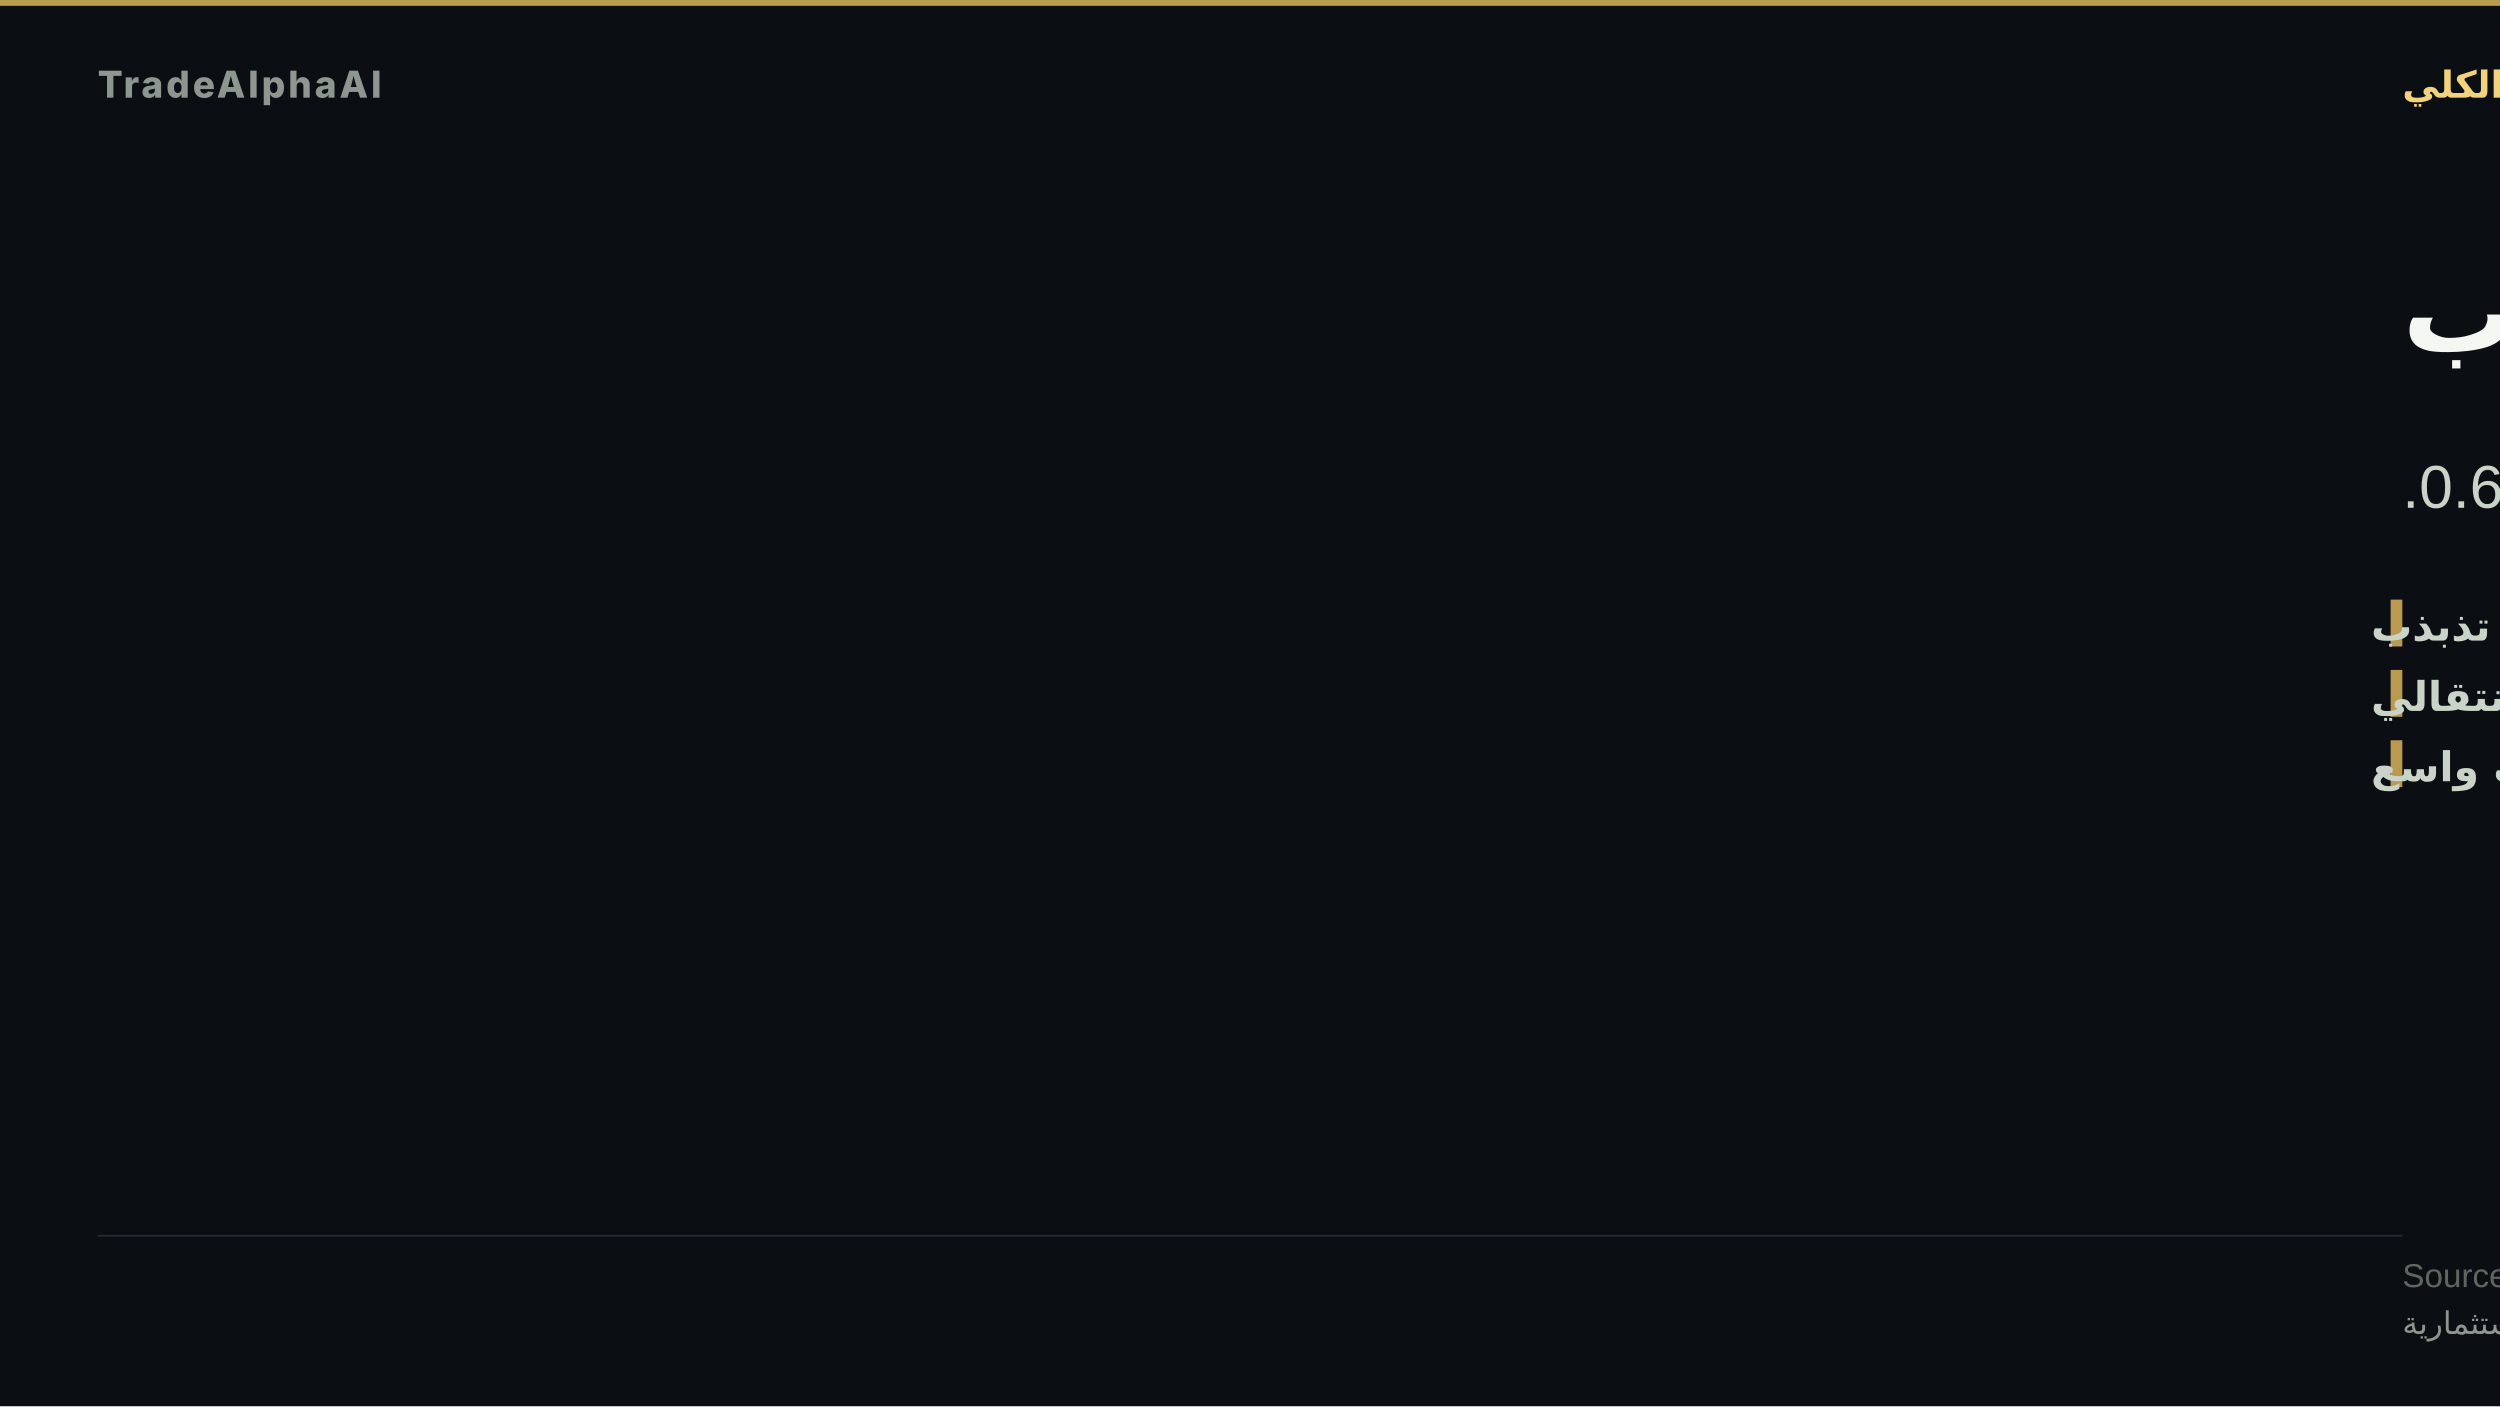
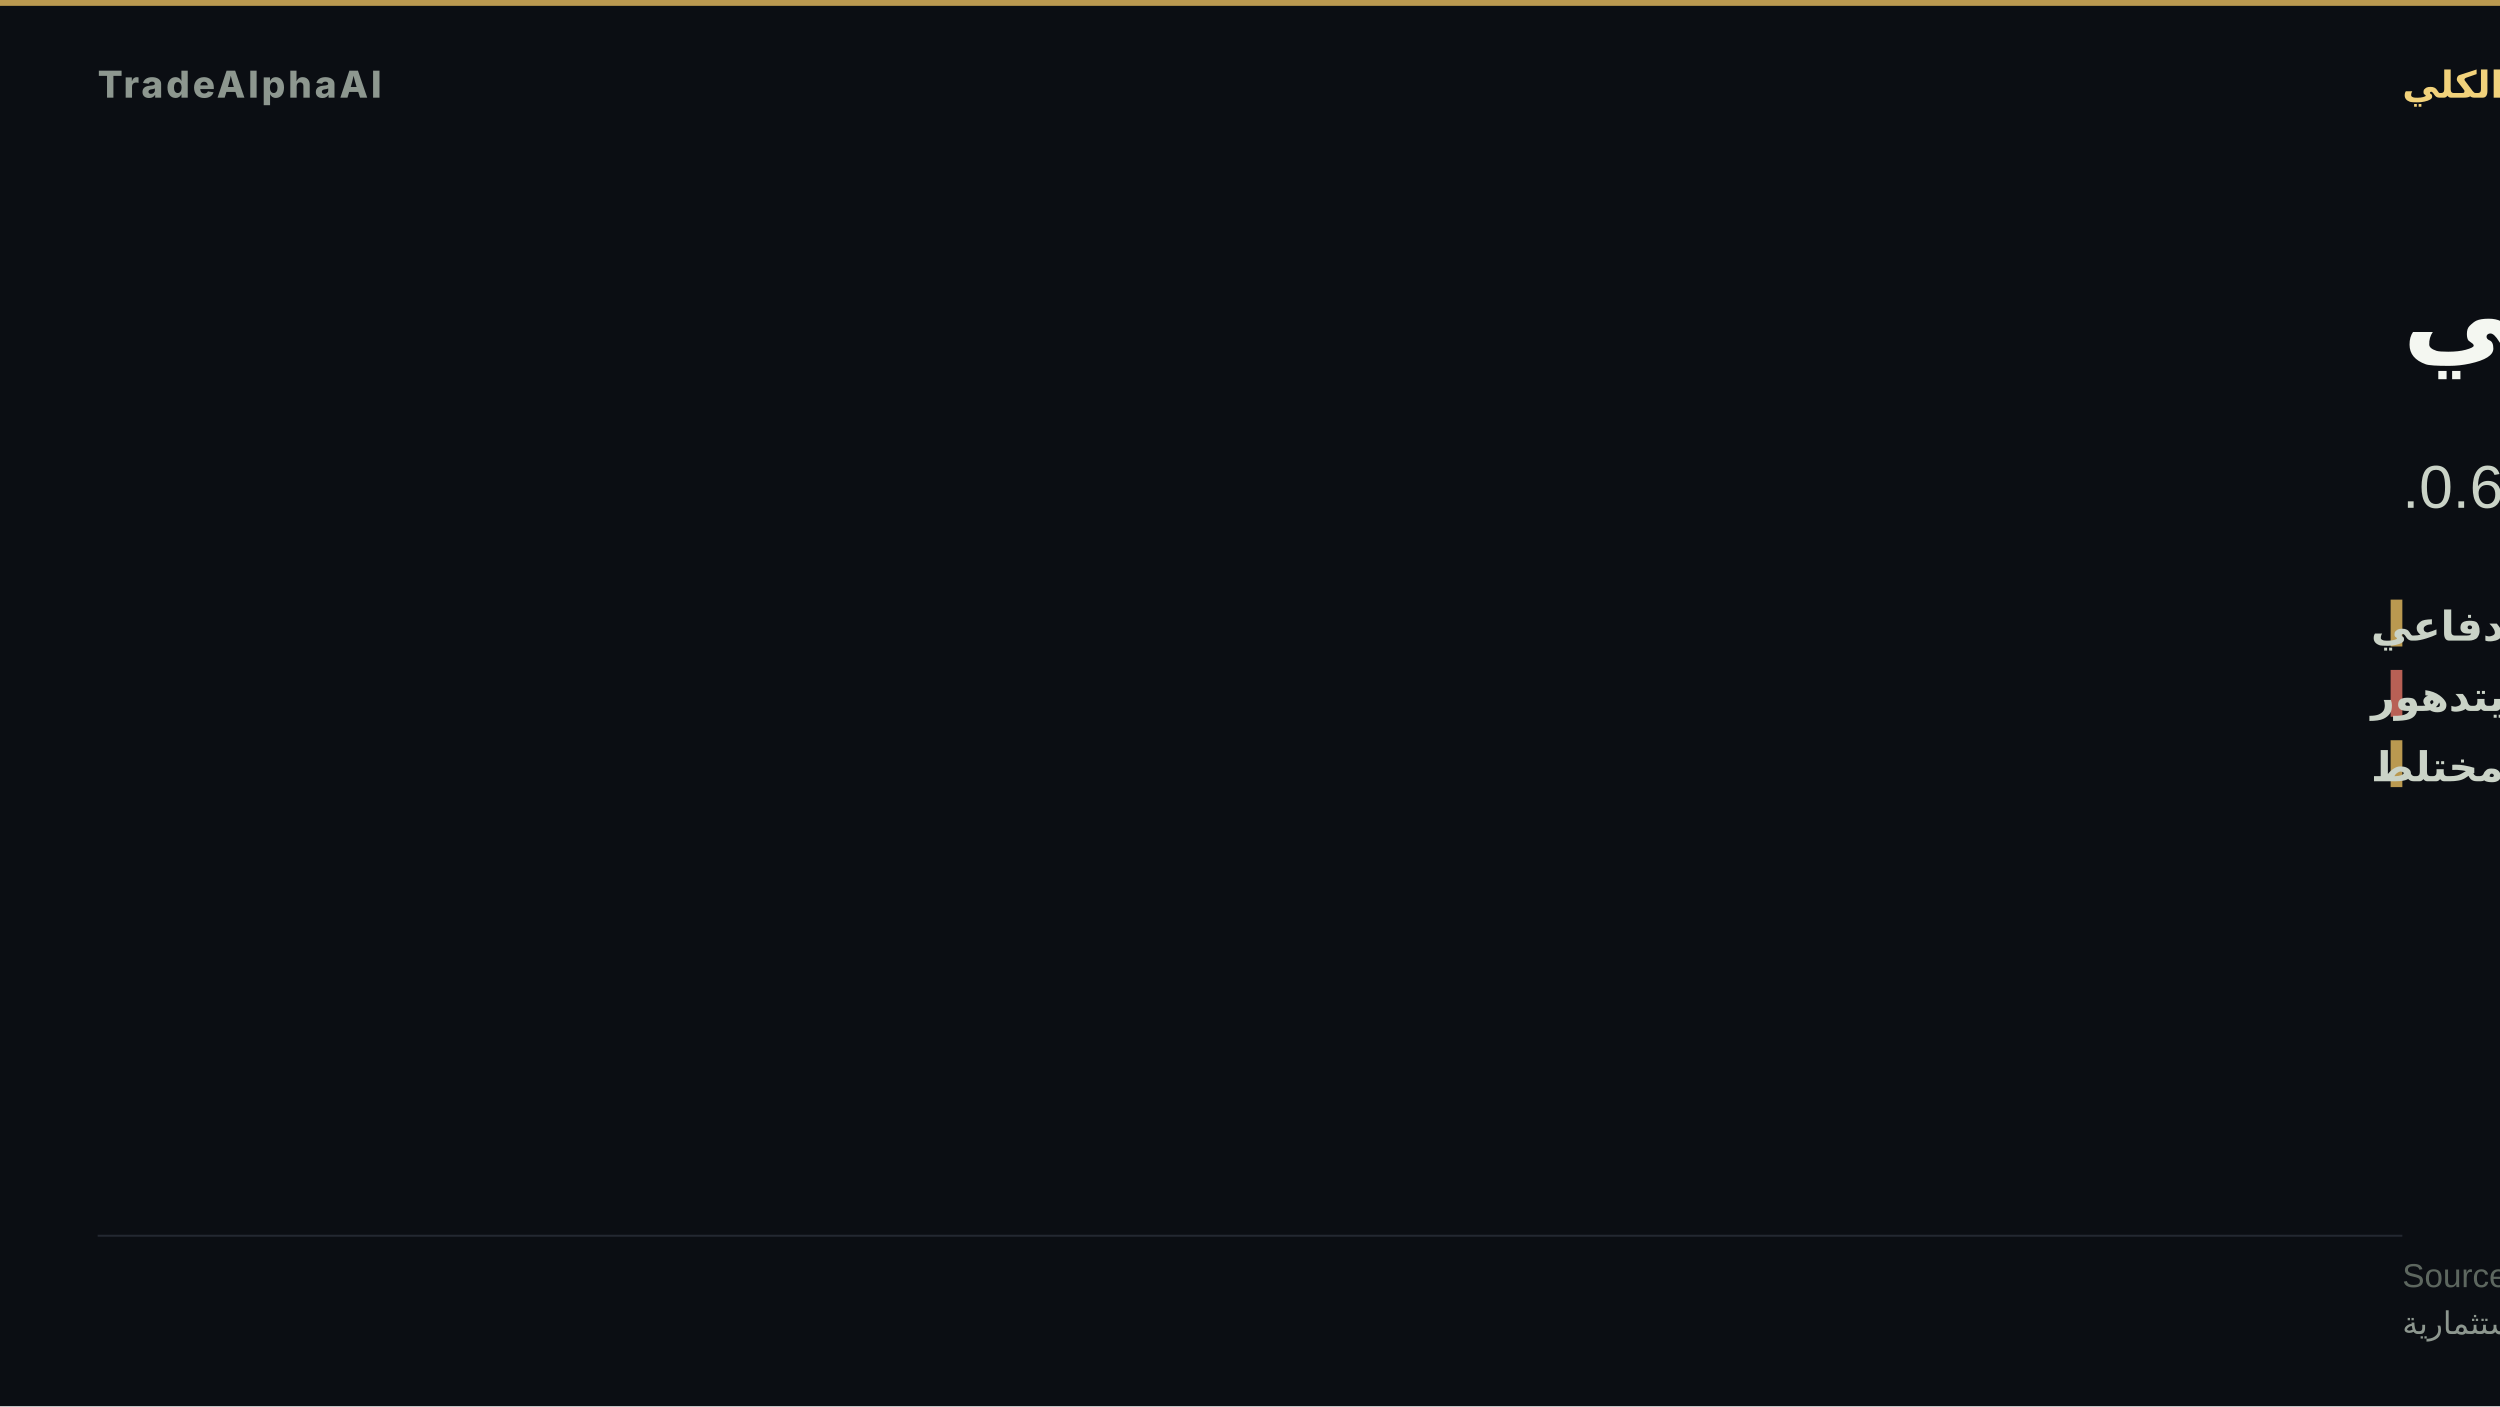
- <svg xmlns="http://www.w3.org/2000/svg" width="1280" height="720" viewBox="0 0 1280 720" role="img" aria-label="تحوّل تذبذب">
+ <svg xmlns="http://www.w3.org/2000/svg" width="1280" height="720" viewBox="0 0 1280 720" role="img" aria-label="تدوير دفاعي">
  <rect width="1280" height="720" fill="#0b0e13" />
  <rect x="0" y="0" width="1280" height="3" fill="#d8b15a" opacity="0.85" />
  <text x="50" y="50" font-family="'Inter','Segoe UI','Helvetica Neue',Arial,sans-serif" font-size="19" font-weight="800" letter-spacing="1.5" fill="#8d978f" text-anchor="start">TradeAlphaAI</text>
  <text x="1230" y="50" font-family="'Tajawal','Cairo','Segoe UI',Arial,sans-serif" font-size="19" font-weight="700" letter-spacing="0" fill="#f2d27b" text-anchor="end" direction="rtl">النظام الكلي</text>
-   <text x="1230" y="180" font-family="'Tajawal','Cairo','Segoe UI',Arial,sans-serif" font-size="58" font-weight="800" fill="#f4f7f1" text-anchor="end" direction="rtl">تحوّل تذبذب</text>
-   <text x="1230" y="260" font-family="'Tajawal','Cairo','Segoe UI',Arial,sans-serif" font-size="31" font-weight="500" fill="#cad3c7" text-anchor="end" direction="rtl">سيولة رفض تذبذب · استقرار انتقالي · اتساق 0.6.</text>
+   <text x="1230" y="180" font-family="'Tajawal','Cairo','Segoe UI',Arial,sans-serif" font-size="58" font-weight="800" fill="#f4f7f1" text-anchor="end" direction="rtl">تدوير دفاعي</text>
+   <text x="1230" y="260" font-family="'Tajawal','Cairo','Segoe UI',Arial,sans-serif" font-size="31" font-weight="500" fill="#cad3c7" text-anchor="end" direction="rtl">سيولة طلب دفاعي · استقرار يتدهور · اتساق 0.6.</text>
  <rect x="1224" y="307" width="6" height="24" fill="#d8b15a" opacity="0.85" />
-   <text x="1214" y="328" font-family="'Tajawal','Cairo','Segoe UI',Arial,sans-serif" font-size="21" font-weight="600" fill="#cad3c7" text-anchor="end" direction="rtl">السيولة — رفض تذبذب</text>
-   <rect x="1224" y="343" width="6" height="24" fill="#d8b15a" opacity="0.85" />
-   <text x="1214" y="364" font-family="'Tajawal','Cairo','Segoe UI',Arial,sans-serif" font-size="21" font-weight="600" fill="#cad3c7" text-anchor="end" direction="rtl">الاستقرار — انتقالي</text>
+   <text x="1214" y="328" font-family="'Tajawal','Cairo','Segoe UI',Arial,sans-serif" font-size="21" font-weight="600" fill="#cad3c7" text-anchor="end" direction="rtl">السيولة — طلب دفاعي</text>
+   <rect x="1224" y="343" width="6" height="24" fill="#d66e60" opacity="0.85" />
+   <text x="1214" y="364" font-family="'Tajawal','Cairo','Segoe UI',Arial,sans-serif" font-size="21" font-weight="600" fill="#cad3c7" text-anchor="end" direction="rtl">الاستقرار — يتدهور</text>
  <rect x="1224" y="379" width="6" height="24" fill="#d8b15a" opacity="0.85" />
-   <text x="1214" y="400" font-family="'Tajawal','Cairo','Segoe UI',Arial,sans-serif" font-size="21" font-weight="600" fill="#cad3c7" text-anchor="end" direction="rtl">الاتساع — ضعف واسع</text>
+   <text x="1214" y="400" font-family="'Tajawal','Cairo','Segoe UI',Arial,sans-serif" font-size="21" font-weight="600" fill="#cad3c7" text-anchor="end" direction="rtl">الاتساع — مختلط</text>
  <rect x="50" y="632.2" width="1180" height="1" fill="rgba(148,163,184,0.18)" />
  <text x="1230" y="659" font-family="'Tajawal','Cairo','Segoe UI',Arial,sans-serif" font-size="17" fill="#5d675f" text-anchor="end" direction="rtl">Source: TradeAlphaAI macro-reactions + liquidity-regime artifacts</text>
  <text x="1230" y="683" font-family="'Tajawal','Cairo','Segoe UI',Arial,sans-serif" font-size="16" fill="#8d978f" text-anchor="end" direction="rtl">استخبارات سوق تعليمية — ليست نصيحة استثمارية</text>
</svg>
